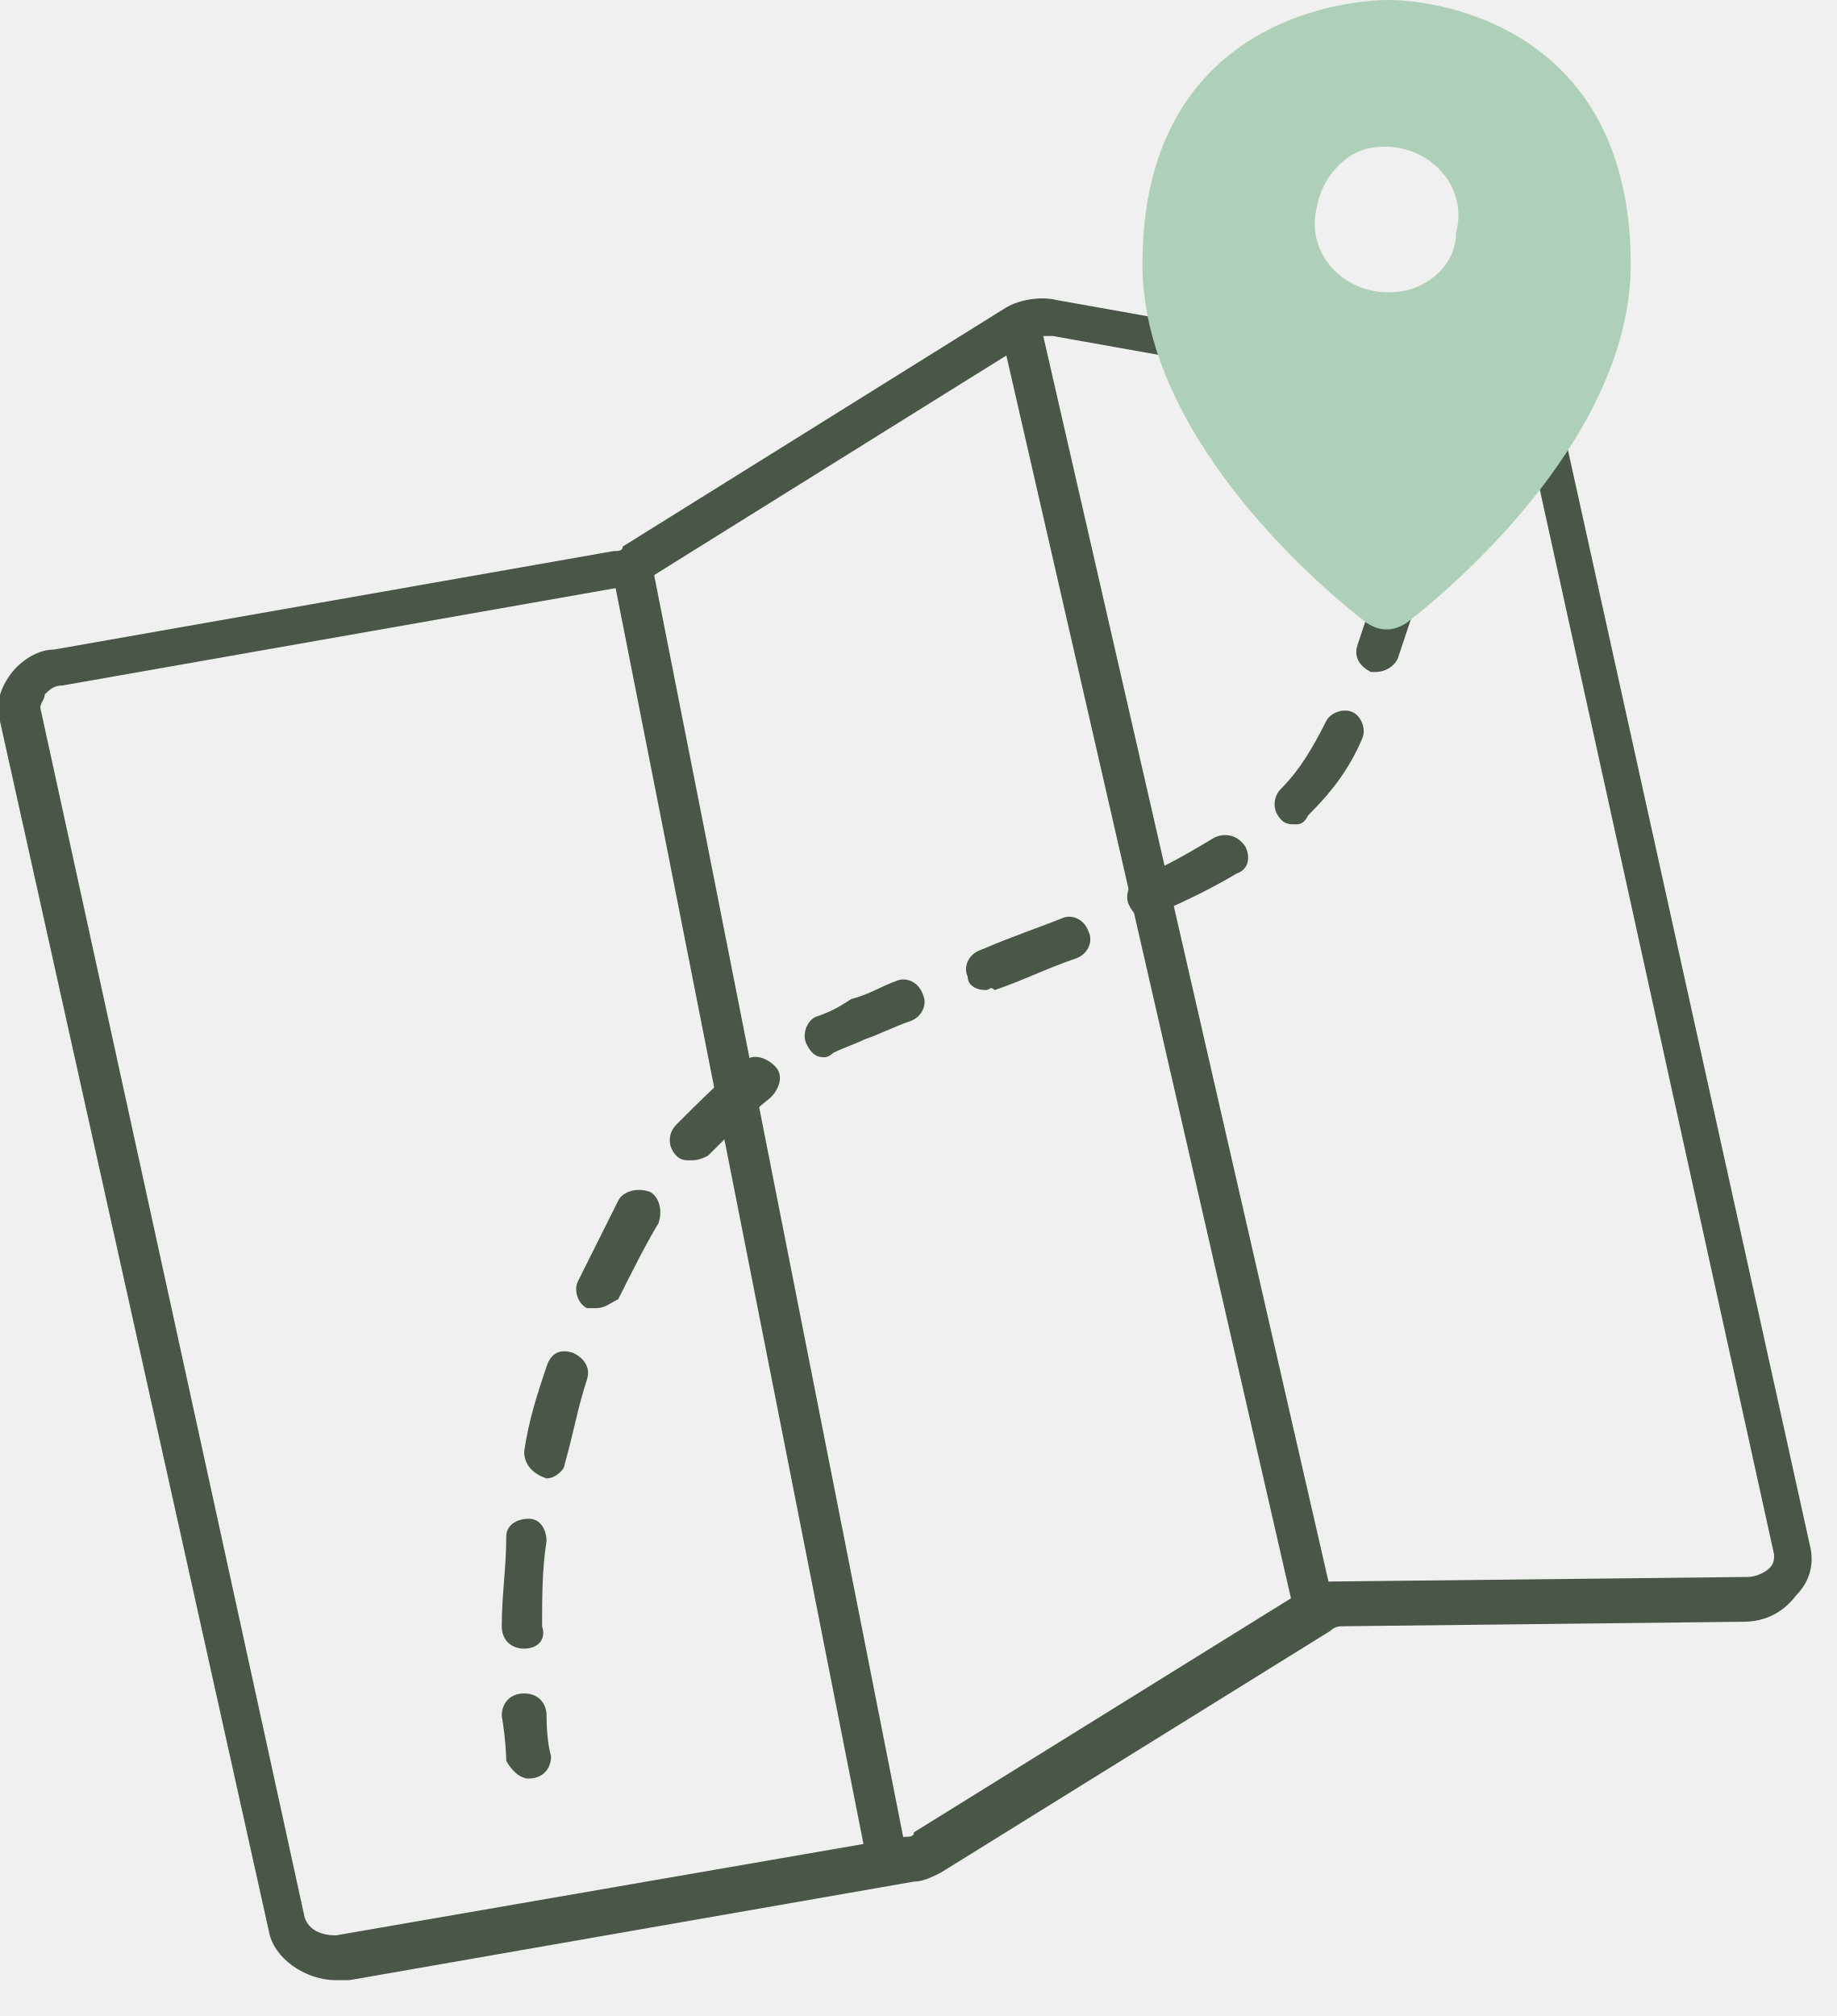
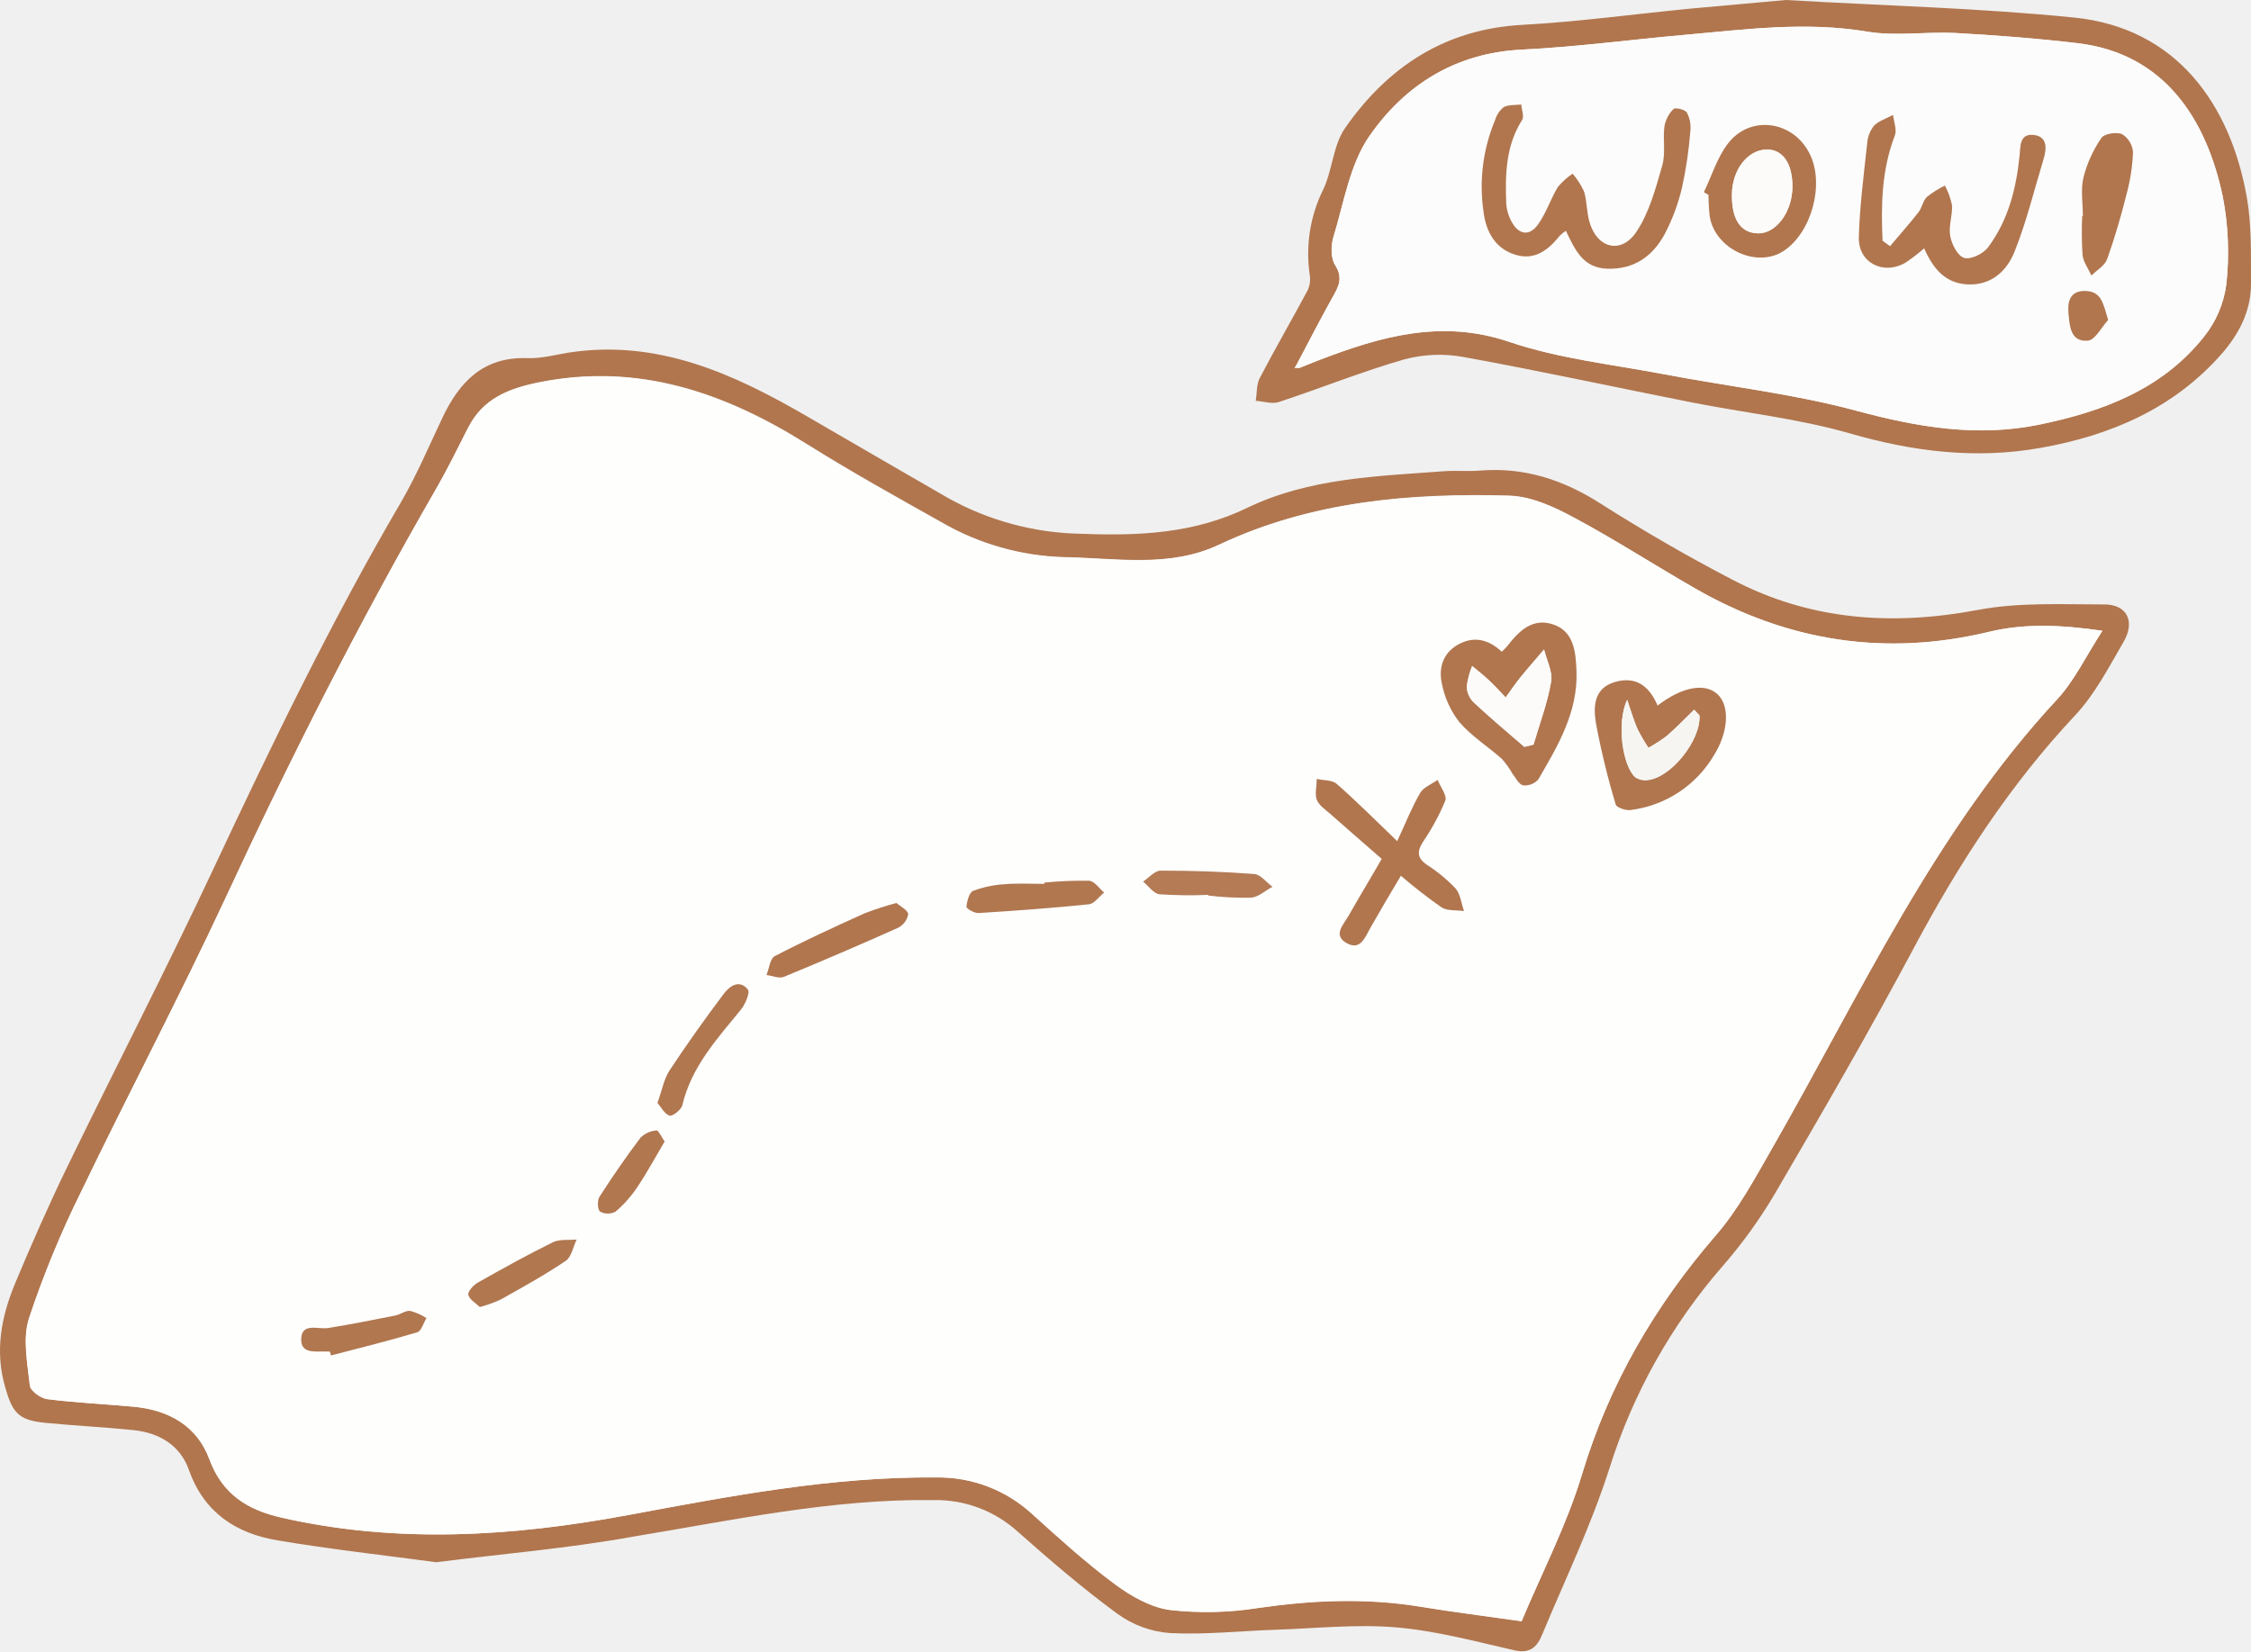
- <svg xmlns="http://www.w3.org/2000/svg" width="41" height="45" viewBox="0 0 41 45" fill="none">
-   <g>
-     <path d="M7.5 44.2C6.8 44.2 6.1 43.7 6 43.1L-1.5121e-05 16.1C-0.1 15.7 -1.51247e-05 15.4 0.2 15.1C0.4 14.8 0.8 14.5 1.2 14.5L13.7 12.3C13.8 12.3 13.9 12.3 13.9 12.2L22.4 6.9C22.7 6.7 23.2 6.6 23.6 6.7L33.7 8.5C34.3 8.6 34.8 9 34.9 9.6L40.4 34.5C40.5 34.9 40.4 35.3 40.1 35.6C39.8 36 39.4 36.2 38.9 36.2L30 36.3C29.9 36.3 29.8 36.3 29.7 36.4L21 41.8C20.8 41.9 20.6 42 20.4 42L7.8 44.2C7.7 44.2 7.6 44.2 7.5 44.2ZM23.4 7.5C23.3 7.5 23.1 7.5 23 7.6L14.5 12.9C14.3 13 14.1 13.1 13.9 13.1L1.4 15.3C1.2 15.3 1.1 15.4 1 15.5C1 15.6 0.9 15.7 0.9 15.8L6.8 42.8C6.9 43.1 7.2 43.2 7.5 43.2L20.2 41C20.3 41 20.4 41 20.4 40.9L29.1 35.5C29.3 35.3 29.6 35.3 29.9 35.3L39 35.2C39.2 35.2 39.4 35.1 39.5 35C39.6 34.9 39.6 34.8 39.6 34.7L34.1 9.7C34.1 9.5 33.9 9.4 33.6 9.3L23.5 7.5H23.4Z" fill="#495747" />
-     <path d="M23.19 7.078L22.313 7.279L28.898 36.035L29.775 35.834L23.19 7.078Z" fill="#495747" />
-     <path d="M14.534 12.495L13.651 12.67L19.382 41.71L20.265 41.536L14.534 12.495Z" fill="#495747" />
-     <path d="M11.8 39.7C11.6 39.7 11.4 39.5 11.3 39.3C11.3 39.3 11.3 38.9 11.2 38.3C11.2 38 11.4 37.8 11.7 37.8C12 37.8 12.2 38 12.2 38.3C12.2 38.9 12.3 39.2 12.3 39.2C12.3 39.5 12.1 39.7 11.8 39.7Z" fill="#495747" />
-     <path d="M11.7 36.8C11.4 36.8 11.2 36.6 11.2 36.3C11.2 35.6 11.3 35 11.3 34.3C11.3 34 11.6 33.9 11.8 33.9C12.1 33.9 12.2 34.2 12.2 34.4C12.1 35 12.1 35.7 12.1 36.3C12.2 36.6 12 36.8 11.7 36.8ZM12.2 33C12.1 33 12.1 33 12.2 33C11.9 32.9 11.7 32.7 11.7 32.4C11.8 31.7 12 31.1 12.2 30.5C12.3 30.2 12.5 30.1 12.8 30.2C13 30.3 13.2 30.5 13.1 30.8C12.9 31.4 12.8 32 12.6 32.7C12.6 32.8 12.4 33 12.2 33ZM13.3 29.2C13.2 29.2 13.2 29.2 13.1 29.2C12.9 29.1 12.8 28.8 12.9 28.6C13.2 28 13.5 27.4 13.8 26.8C13.9 26.6 14.2 26.5 14.5 26.6C14.7 26.7 14.8 27 14.7 27.3C14.4 27.8 14.1 28.4 13.8 29C13.6 29.1 13.5 29.2 13.3 29.2ZM15.4 25.9C15.3 25.9 15.2 25.9 15.1 25.8C14.9 25.6 14.9 25.3 15.1 25.1C15.6 24.6 16.1 24.1 16.6 23.7C16.8 23.5 17.1 23.6 17.3 23.8C17.5 24 17.4 24.3 17.2 24.5C16.7 24.9 16.3 25.3 15.8 25.8C15.6 25.9 15.5 25.9 15.4 25.9ZM18.4 23.6C18.2 23.6 18.1 23.5 18 23.3C17.9 23.1 18 22.8 18.2 22.7C18.5 22.6 18.7 22.5 19 22.3C19.4 22.2 19.7 22 20 21.9C20.2 21.8 20.5 21.9 20.6 22.2C20.7 22.4 20.6 22.7 20.3 22.8C20 22.9 19.6 23.1 19.3 23.2C19.1 23.3 18.8 23.4 18.6 23.5C18.6 23.5 18.5 23.6 18.4 23.6ZM22 22.1C21.8 22.1 21.6 22 21.6 21.8C21.5 21.6 21.6 21.3 21.9 21.2C22.6 20.9 23.2 20.7 23.7 20.5C23.9 20.4 24.2 20.5 24.3 20.8C24.4 21 24.3 21.3 24 21.4C23.4 21.6 22.8 21.9 22.2 22.1C22.1 22 22.1 22.1 22 22.1ZM25.6 20.5C25.4 20.5 25.3 20.4 25.2 20.2C25.1 20 25.2 19.7 25.4 19.6C26.1 19.3 26.6 19 27.1 18.7C27.3 18.6 27.6 18.6 27.8 18.9C27.9 19.1 27.9 19.4 27.6 19.5C27.1 19.8 26.5 20.1 25.8 20.4C25.8 20.5 25.7 20.5 25.6 20.5ZM28.9 18.4C28.8 18.4 28.7 18.4 28.6 18.3C28.4 18.1 28.4 17.8 28.6 17.6C29 17.2 29.3 16.7 29.6 16.1C29.7 15.9 30 15.8 30.2 15.9C30.4 16 30.5 16.3 30.4 16.5C30.1 17.2 29.7 17.7 29.2 18.2C29.1 18.4 29 18.4 28.9 18.4Z" fill="#495747" />
-     <path d="M30.7 15H30.6C30.4 14.9 30.2 14.7 30.3 14.4C30.4 14.1 30.5 13.8 30.6 13.5C30.7 13.2 30.9 13.1 31.2 13.2C31.5 13.3 31.6 13.5 31.5 13.8C31.4 14.1 31.3 14.4 31.2 14.7C31.1 14.9 30.9 15 30.7 15Z" fill="#495747" />
-     <path d="M31 0C29.8 0 25.5 0.6 25.5 5.9C25.5 9.6 29.2 12.9 30.5 13.9C30.8 14.1 31.1 14.1 31.4 13.9C32.7 12.9 36.4 9.6 36.4 5.9C36.4 0.6 32.1 0 31 0ZM31.3 6.5C30.1 6.7 29.1 5.7 29.4 4.6C29.5 4 30 3.4 30.6 3.3C31.8 3.1 32.8 4.1 32.5 5.2C32.5 5.9 31.9 6.4 31.3 6.5Z" fill="#AFD0B8" />
+ <svg xmlns="http://www.w3.org/2000/svg" viewBox="0 0 412.83 303.01">
+   <defs>
+     <style>.cls-1{fill:#b1764e;}.cls-2{fill:#fefefd;}.cls-3{fill:#fdfcfc;}.cls-4{fill:#b1774f;}.cls-5{fill:#b47b55;}.cls-6{fill:#fcfbfa;}.cls-7{fill:#f6f5f2;}</style>
+   </defs>
+   <g id="Layer_2" data-name="Layer 2">
+     <g id="icons-howto_Image" data-name="icons-howto Image">
+       <path class="cls-1" d="M80,286.55c-9.68-1.3-19.41-2.38-29.05-4-7.64-1.27-13.52-5.07-16.29-12.9-1.63-4.6-5.5-6.86-10.25-7.34-5.36-.55-10.75-.8-16.11-1.33-4.83-.47-6-1.77-7.32-6.44C-1,247.86.23,241.5,2.8,235.33c3-7.16,6.12-14.27,9.51-21.25,8.89-18.3,18.24-36.38,26.87-54.8,10.68-22.77,21.61-45.39,34.33-67.11,2.9-5,5.14-10.28,7.6-15.48,3.13-6.64,7.53-11.29,15.62-11,2.48.09,5-.58,7.47-1,16.35-2.54,30.3,3.83,43.86,11.71q12.9,7.5,25.8,14.94a52,52,0,0,0,24.38,6.57c10.52.4,20.68,0,30.5-4.76,11.34-5.48,23.86-5.8,36.17-6.72,2.15-.16,4.32.07,6.47-.11,8.1-.67,15.25,1.65,22.08,6,7.87,5,16,9.71,24.24,14,14.26,7.47,29.3,8.53,45.07,5.55,7.53-1.42,15.45-1,23.2-1,4.13,0,5.65,3.15,3.51,6.83-2.71,4.65-5.25,9.61-8.88,13.48-12,12.79-21.38,27.27-29.6,42.69-8.11,15.22-16.76,30.14-25.44,45a89.36,89.36,0,0,1-9.65,13.39,103.71,103.71,0,0,0-20.72,37c-3.33,10.46-8.15,20.45-12.38,30.61-.87,2.11-2.12,3.5-5,2.85-7.21-1.64-14.44-3.6-21.76-4.22s-14.77.19-22.16.44c-6.46.21-12.94.94-19.37.6a18.76,18.76,0,0,1-9.56-3.51c-6.37-4.66-12.38-9.84-18.29-15.07a22.32,22.32,0,0,0-15.34-5.81c-18.72-.25-36.87,3.68-55.17,6.7C104.29,284,92.24,285,80,286.55ZM385.58,115.7c-7.59-1.1-14.23-1.39-20.85.2-19,4.55-36.89,1.75-53.75-7.91-7.48-4.28-14.72-9-22.32-13.09-3.61-1.93-7.76-3.84-11.72-4-18.32-.52-36.38,1-53.36,9-9.07,4.28-18.86,2.44-28.39,2.28a47.57,47.57,0,0,1-22.6-6.45c-8.25-4.63-16.53-9.23-24.55-14.26-15.1-9.47-30.94-15-49.1-11.37-5.58,1.12-10.3,2.94-13,8.27-2,3.84-3.87,7.71-6,11.44-14.06,24.39-26.74,49.47-38.58,75C32.9,183,23.52,200.67,14.85,218.68a180,180,0,0,0-9.53,23.17c-1.18,3.72-.26,8.19.17,12.27.1,1,2,2.36,3.19,2.51,5.22.66,10.5.9,15.75,1.38,6.46.58,11.69,3.47,14,9.67,2.38,6.43,7,9.28,13.24,10.69,21.21,4.81,42.38,3.46,63.5-.47,18.73-3.48,37.41-7.08,56.59-6.91a25.38,25.38,0,0,1,17.63,6.76c4.89,4.42,9.79,8.87,15.08,12.79,3,2.21,6.62,4.29,10.18,4.75a59.93,59.93,0,0,0,16.1-.37c9.93-1.44,19.77-1.87,29.7-.25,6.1,1,12.24,1.77,18.63,2.68,3.69-8.82,8.28-17.63,11.09-27,5-16.54,13.33-30.84,24.56-43.82,4.1-4.74,7.15-10.45,10.3-15.94,16.18-28.21,29.73-58.06,52.23-82.3C380.48,124.83,382.6,120.28,385.58,115.7Z" />
+       <path class="cls-1" d="M327.53,0C346,1.07,363.28,1.49,380.4,3.22c18.74,1.89,28.69,15.89,31.69,33.12.89,5.13.71,10.49.74,15.74,0,5-2.22,9.26-5.48,12.94C398.52,75,387,79.89,374.2,82.16c-11.88,2.11-23.42.67-35-2.68-9.38-2.7-19.22-3.75-28.84-5.65-13.95-2.76-27.86-5.78-41.85-8.33a24.84,24.84,0,0,0-10.89.4c-7.8,2.23-15.36,5.3-23.08,7.84-1.25.41-2.82-.12-4.24-.22.23-1.4.12-3,.74-4.18,2.82-5.41,5.89-10.69,8.77-16.07a4.8,4.8,0,0,0,.41-2.73,26.51,26.51,0,0,1,2.42-15.7c1.74-3.61,1.83-8.19,4.05-11.36,7.82-11.2,18.29-18.15,32.5-18.92,10.38-.57,20.71-2,31.07-3C316.41,1,322.61.44,327.53,0Zm-89.2,67.48c1.22-.49,2.43-1,3.66-1.46,11.29-4.32,22.38-7.53,34.83-3.31,9.1,3.09,18.92,4.13,28.45,5.95C317,70.89,329,72.24,340.5,75.35c11.19,3,22.14,4.89,33.58,2.52,11.61-2.4,22.44-6.46,30.09-16.06a19.4,19.4,0,0,0,4.13-9.63,53.88,53.88,0,0,0-.64-16.09c-3-14.35-10.78-26.26-26.56-28.16-7.48-.9-15-1.46-22.53-1.88-5.38-.29-10.91.63-16.16-.25-11.2-1.88-22.22-.4-33.3.58-10,.89-20,2.23-30,2.72-12.16.6-21.46,6.48-28,15.91-3.58,5.18-4.64,12.17-6.55,18.43-.49,1.6-.52,3.92.32,5.22,1.53,2.38.58,4-.51,5.9-2.27,4.07-4.4,8.23-6.58,12.35l-.36.56Z" />
+       <path class="cls-2" d="M385.58,115.7c-3,4.58-5.1,9.13-8.35,12.63-22.5,24.24-36.05,54.09-52.23,82.3-3.15,5.49-6.2,11.2-10.3,15.94-11.23,13-19.58,27.28-24.56,43.82-2.81,9.33-7.4,18.14-11.09,27-6.39-.91-12.53-1.68-18.63-2.68-9.93-1.62-19.77-1.19-29.7.25a59.93,59.93,0,0,1-16.1.37c-3.56-.46-7.21-2.54-10.18-4.75-5.29-3.92-10.19-8.37-15.08-12.79A25.38,25.38,0,0,0,171.73,271c-19.18-.17-37.86,3.43-56.59,6.91-21.12,3.93-42.29,5.28-63.5.47-6.22-1.41-10.86-4.26-13.24-10.69-2.28-6.2-7.51-9.09-14-9.67-5.25-.48-10.53-.72-15.75-1.38-1.2-.15-3.09-1.53-3.19-2.51-.43-4.08-1.35-8.55-.17-12.27a180,180,0,0,1,9.53-23.17c8.67-18,18-35.69,26.45-53.82,11.84-25.55,24.52-50.63,38.58-75,2.16-3.73,4.06-7.6,6-11.44,2.73-5.33,7.45-7.15,13-8.27,18.16-3.64,34,1.9,49.1,11.37,8,5,16.3,9.63,24.55,14.26a47.57,47.57,0,0,0,22.6,6.45c9.53.16,19.32,2,28.39-2.28,17-8,35-9.5,53.36-9,4,.11,8.11,2,11.72,4C296.26,99,303.5,103.71,311,108c16.86,9.66,34.77,12.46,53.75,7.91C371.35,114.31,378,114.6,385.58,115.7Zm-110.17,3.84c-2.56-2.4-5.25-2.76-8.07-1.15s-3.52,4.39-2.89,7.17a16.62,16.62,0,0,0,3.19,7c2.24,2.59,5.26,4.49,7.85,6.79a17,17,0,0,1,1.9,2.68c.6.78,1.19,2,1.95,2.13a3.23,3.23,0,0,0,2.78-1.09c3.62-6.21,7.34-12.47,7-20-.15-3.37-.45-7.09-4.26-8.41s-6.31,1.18-8.45,4A10.09,10.09,0,0,1,275.41,119.54ZM304,129.42c-1.59-3.64-4.07-5.46-7.81-4.38-4,1.15-4,4.65-3.47,7.68a140,140,0,0,0,3.61,14.8c.17.58,1.83,1.15,2.7,1a20.71,20.71,0,0,0,15.33-10.09c2.55-4.09,2.86-9,.71-11.07S308.6,125.9,304,129.42Zm-47.78,24.87c-4.17-4-7.51-7.37-11.08-10.5-.84-.74-2.42-.63-3.66-.91,0,1.28-.42,2.67,0,3.79s1.54,1.79,2.44,2.58c3.12,2.77,6.28,5.49,9.48,8.29-2.11,3.61-4.13,7-6.07,10.41-.93,1.66-3.05,3.65-.21,5.12,2.37,1.24,3.2-1.09,4.14-2.78,1.8-3.19,3.69-6.32,5.65-9.66a94.54,94.54,0,0,0,7.5,5.83c1.06.68,2.69.45,4.07.64-.5-1.41-.66-3.12-1.57-4.16a28.29,28.29,0,0,0-5.26-4.33c-1.78-1.25-1.8-2.45-.69-4.19a41.3,41.3,0,0,0,4.09-7.56c.36-1-.89-2.51-1.4-3.8-1.08.76-2.56,1.3-3.17,2.34C259,147.93,257.92,150.69,256.25,154.29ZM164.4,165.63a57.68,57.68,0,0,0-5.89,1.92c-5.53,2.5-11,5-16.42,7.83-.87.45-1,2.27-1.51,3.46,1.07.13,2.3.69,3.16.34q10.55-4.32,20.95-9a3.47,3.47,0,0,0,1.87-2.49C166.52,166.94,165.12,166.27,164.4,165.63Zm-43.82,36.66c.63.74,1.25,2,2.21,2.35.51.19,2.14-1.07,2.34-1.89,1.66-7.06,6.36-12.17,10.74-17.54.82-1,1.73-3.16,1.28-3.71-1.58-1.93-3.38-.59-4.45.85-3.43,4.57-6.76,9.22-9.9,14C121.78,197.89,121.45,199.88,120.58,202.29Zm71-40.4v.24c-2.39,0-4.79-.14-7.16.05a20.13,20.13,0,0,0-5.89,1.22c-.72.29-1.14,1.88-1.23,2.92,0,.34,1.45,1.2,2.2,1.15,6.77-.42,13.55-.91,20.3-1.61,1-.1,1.83-1.41,2.74-2.15-.92-.75-1.79-2.09-2.75-2.15A70.62,70.62,0,0,0,191.53,161.89Zm30.05,2.25v.11a57.59,57.59,0,0,0,7.85.4c1.36-.11,2.63-1.3,3.94-2-1.11-.82-2.17-2.25-3.33-2.34-5.71-.44-11.45-.62-17.18-.62-1.07,0-2.14,1.31-3.21,2,1,.81,1.91,2.21,3,2.33A83.24,83.24,0,0,0,221.58,164.14ZM60.5,247.91l.18.71c5.28-1.38,10.58-2.68,15.81-4.25.75-.22,1.14-1.7,1.69-2.6a10.31,10.31,0,0,0-3-1.32c-.86-.09-1.77.66-2.7.85-4.08.81-8.16,1.62-12.27,2.29-1.93.31-5-1.11-5,2.17,0,2.75,3,2,4.9,2.15ZM88,239.74a24,24,0,0,0,3.8-1.34c4-2.28,8.11-4.54,12-7.13,1.06-.72,1.35-2.57,2-3.91-1.47.15-3.13-.1-4.37.51-4.68,2.31-9.24,4.84-13.78,7.41-.79.45-1.86,1.65-1.71,2.22C86.11,238.39,87.28,239,88,239.74Zm33.89-30.36c-.61-.87-1.15-2.1-1.5-2a4.7,4.7,0,0,0-2.93,1.32c-2.65,3.51-5.15,7.14-7.53,10.84-.43.67-.37,2.36.11,2.73a3,3,0,0,0,2.83,0,21.57,21.57,0,0,0,4-4.51C118.67,215.08,120.19,212.25,121.89,209.38Z" />
+       <path class="cls-3" d="M237.79,66.91c2.18-4.12,4.31-8.28,6.58-12.35,1.09-1.94,2-3.52.51-5.9-.84-1.3-.81-3.62-.32-5.22,1.91-6.26,3-13.25,6.55-18.43,6.52-9.43,15.82-15.31,28-15.91,10-.49,20-1.83,30-2.72,11.08-1,22.1-2.46,33.3-.58,5.25.88,10.78,0,16.16.25,7.52.42,15.05,1,22.53,1.88,15.78,1.9,23.53,13.81,26.56,28.16a53.88,53.88,0,0,1,.64,16.09,19.4,19.4,0,0,1-4.13,9.63c-7.65,9.6-18.48,13.66-30.09,16.06-11.44,2.37-22.39.5-33.58-2.52C329,72.24,317,70.89,305.27,68.66c-9.53-1.82-19.35-2.86-28.45-5.95-12.45-4.22-23.54-1-34.83,3.31-1.23.47-2.44,1-3.66,1.46Zm49.38-24.59c1.71,3.51,3.12,6.82,7.62,6.94,4.93.14,8.29-2.3,10.48-6.29a36.24,36.24,0,0,0,3.26-8.67A75.53,75.53,0,0,0,310,24.1a5.94,5.94,0,0,0-.65-3.44c-.33-.56-2.12-1-2.46-.66a5.92,5.92,0,0,0-1.71,3.19c-.31,2.36.25,4.92-.39,7.15-1.2,4.18-2.36,8.61-4.72,12.15-2.8,4.22-7.25,3.08-8.64-1.75-.52-1.81-.44-3.81-1-5.61a13.85,13.85,0,0,0-2.09-3.26,12.68,12.68,0,0,0-2.7,2.43c-1.35,2.23-2.16,4.82-3.67,6.92s-3.53,1.86-4.81-.52a8,8,0,0,1-1-3.41C276,32,276.11,26.75,279.15,22c.41-.65-.08-1.88-.15-2.84-1.1.14-2.33,0-3.23.49A4.69,4.69,0,0,0,274.21,22a31.63,31.63,0,0,0-2.14,16.91c.45,3.56,2.13,6.74,5.95,7.84,3.51,1,6-.93,8-3.5A10.35,10.35,0,0,1,287.17,42.32Zm59.46,2.84-1.39-.88c-.3-6.53-.18-13,2.25-19.31.41-1-.19-2.5-.33-3.77-1.19.65-2.62,1.07-3.51,2a5.92,5.92,0,0,0-1.24,3.31c-.61,5.69-1.36,11.39-1.52,17.1-.14,4.73,4.55,7.08,8.64,4.63a35.35,35.35,0,0,0,3.34-2.58c1.62,3.73,3.85,6.43,8,6.62,4.35.19,7.18-2.53,8.57-6,2.2-5.5,3.6-11.33,5.33-17,.61-2,.84-4.15-1.86-4.41s-2.36,2-2.54,3.82c-.61,6-2.09,11.83-5.75,16.75-.87,1.18-3.18,2.32-4.37,2s-2.31-2.52-2.6-4c-.35-1.79.43-3.77.33-5.65A13.22,13.22,0,0,0,356.69,34a18.28,18.28,0,0,0-3.3,2.09c-.73.71-.89,2-1.54,2.8C350.18,41.06,348.38,43.09,346.63,45.16Zm-34.14-9.91.89.46a36.72,36.72,0,0,0,.22,3.94c1,6,8.7,9.59,13.6,6.31,5.1-3.41,7.47-12.2,4.77-17.7-3-6.08-10.92-7.29-15-2C314.93,28.88,313.94,32.24,312.49,35.25ZM382,39.67h-.13a65.55,65.55,0,0,0,.07,7.15c.15,1.29,1.06,2.5,1.63,3.75,1-1,2.44-1.84,2.87-3,1.4-3.89,2.54-7.89,3.56-11.9a34.42,34.42,0,0,0,1.17-7.72,4.24,4.24,0,0,0-2-3.3c-1-.45-3.27-.09-3.8.7a22.67,22.67,0,0,0-3.28,7.22C381.56,34.79,382,37.28,382,39.67Zm4.64,19c-.91-2.95-1.18-5.33-4.34-5.31-2.65,0-3.12,2-2.94,4,.22,2.29.3,5.4,3.56,5.11C384.26,62.36,385.4,60,386.63,58.69Z" />
+       <path class="cls-3" d="M238.33,67.48h-.9l.36-.56Z" />
+       <path class="cls-1" d="M275.41,119.54a10.09,10.09,0,0,0,1-1c2.14-2.79,4.65-5.29,8.45-4s4.11,5,4.26,8.41c.33,7.57-3.39,13.83-7,20a3.23,3.23,0,0,1-2.78,1.09c-.76-.15-1.35-1.35-1.95-2.13a17,17,0,0,0-1.9-2.68c-2.59-2.3-5.61-4.2-7.85-6.79a16.62,16.62,0,0,1-3.19-7c-.63-2.78.1-5.57,2.89-7.17S272.85,117.14,275.41,119.54ZM279.57,137l1.66-.43c1.13-3.84,2.56-7.62,3.23-11.53.32-1.84-.81-3.94-1.29-5.92-1.43,1.69-2.9,3.35-4.3,5.07-1,1.2-1.83,2.49-2.74,3.73-1.06-1.1-2.1-2.23-3.21-3.28-.93-.88-2-1.67-2.94-2.49a15.16,15.16,0,0,0-1,3.83,4.38,4.38,0,0,0,1.31,2.87C273.3,131.68,276.46,134.33,279.57,137Z" />
+       <path class="cls-1" d="M304,129.42c4.57-3.52,8.82-4.22,11.07-2s1.84,7-.71,11.07a20.71,20.71,0,0,1-15.33,10.09c-.87.12-2.53-.45-2.7-1a140,140,0,0,1-3.61-14.8c-.51-3-.52-6.53,3.47-7.68C300,124,302.44,125.78,304,129.42Zm7.65,1.78c-.32-.35-.64-.69-.95-1-1.66,1.61-3.25,3.29-5,4.8a28.77,28.77,0,0,1-3.38,2.19,33.43,33.43,0,0,1-2-3.44c-.66-1.47-1.09-3-1.9-5.38-2,4.24-.85,12.14,1.48,14.21a3.31,3.31,0,0,0,2.28.52C306.47,142.66,312,135.75,311.68,131.2Z" />
+       <path class="cls-1" d="M256.25,154.29c1.67-3.6,2.75-6.36,4.24-8.89.61-1,2.09-1.58,3.17-2.34.51,1.29,1.76,2.85,1.4,3.8a41.3,41.3,0,0,1-4.09,7.56c-1.11,1.74-1.09,2.94.69,4.19a28.29,28.29,0,0,1,5.26,4.33c.91,1,1.07,2.75,1.57,4.16-1.38-.19-3,0-4.07-.64a94.54,94.54,0,0,1-7.5-5.83c-2,3.34-3.85,6.47-5.65,9.66-.94,1.69-1.77,4-4.14,2.78-2.84-1.47-.72-3.46.21-5.12,1.94-3.42,4-6.8,6.07-10.41-3.2-2.8-6.36-5.52-9.48-8.29-.9-.79-2.07-1.56-2.44-2.58s0-2.51,0-3.79c1.24.28,2.82.17,3.66.91C248.74,146.92,252.08,150.3,256.25,154.29Z" />
+       <path class="cls-1" d="M164.4,165.63c.72.64,2.12,1.31,2.16,2.06a3.47,3.47,0,0,1-1.87,2.49q-10.4,4.66-20.95,9c-.86.35-2.09-.21-3.16-.34.49-1.19.64-3,1.51-3.46,5.38-2.79,10.89-5.33,16.42-7.83A57.68,57.68,0,0,1,164.4,165.63Z" />
+       <path class="cls-4" d="M120.58,202.29c.87-2.41,1.2-4.4,2.22-5.95,3.14-4.77,6.47-9.42,9.9-14,1.07-1.44,2.87-2.78,4.45-.85.45.55-.46,2.72-1.28,3.71-4.38,5.37-9.08,10.48-10.74,17.54-.2.82-1.83,2.08-2.34,1.89C121.83,204.29,121.21,203,120.58,202.29Z" />
+       <path class="cls-4" d="M191.53,161.89a70.62,70.62,0,0,1,8.21-.33c1,.06,1.83,1.4,2.75,2.15-.91.74-1.77,2-2.74,2.15-6.75.7-13.53,1.19-20.3,1.61-.75.05-2.23-.81-2.2-1.15.09-1,.51-2.63,1.23-2.92a20.13,20.13,0,0,1,5.89-1.22c2.37-.19,4.77-.05,7.16-.05Z" />
+       <path class="cls-5" d="M221.58,164.14a83.24,83.24,0,0,1-8.94-.11c-1.07-.12-2-1.52-3-2.33,1.07-.7,2.14-2,3.21-2,5.73,0,11.47.18,17.18.62,1.16.09,2.22,1.52,3.33,2.34-1.31.7-2.58,1.89-3.94,2a57.59,57.59,0,0,1-7.85-.4Z" />
+       <path class="cls-4" d="M60.5,247.91h-.36c-1.94-.13-4.86.6-4.9-2.15,0-3.28,3.06-1.86,5-2.17,4.11-.67,8.19-1.48,12.27-2.29.93-.19,1.84-.94,2.7-.85a10.31,10.31,0,0,1,3,1.32c-.55.9-.94,2.38-1.69,2.6-5.23,1.57-10.53,2.87-15.81,4.25Z" />
+       <path class="cls-4" d="M88,239.74c-.72-.71-1.89-1.35-2.11-2.24-.15-.57.92-1.77,1.71-2.22,4.54-2.57,9.1-5.1,13.78-7.41,1.24-.61,2.9-.36,4.37-.51-.65,1.34-.94,3.19-2,3.91-3.84,2.59-7.91,4.85-12,7.13A24,24,0,0,1,88,239.74Z" />
+       <path class="cls-4" d="M121.89,209.38c-1.7,2.87-3.22,5.7-5,8.35a21.57,21.57,0,0,1-4,4.51,3,3,0,0,1-2.83,0c-.48-.37-.54-2.06-.11-2.73,2.38-3.7,4.88-7.33,7.53-10.84a4.7,4.7,0,0,1,2.93-1.32C120.74,207.28,121.28,208.51,121.89,209.38Z" />
+       <path class="cls-1" d="M287.17,42.32a10.35,10.35,0,0,0-1.13.94c-2.07,2.57-4.51,4.51-8,3.5-3.82-1.1-5.5-4.28-5.95-7.84A31.63,31.63,0,0,1,274.21,22a4.69,4.69,0,0,1,1.56-2.34c.9-.49,2.13-.35,3.23-.49.07,1,.56,2.19.15,2.84-3,4.73-3.11,10-2.91,15.27a8,8,0,0,0,1,3.41c1.28,2.38,3.25,2.68,4.81.52s2.32-4.69,3.67-6.92a12.68,12.68,0,0,1,2.7-2.43,13.85,13.85,0,0,1,2.09,3.26c.55,1.8.47,3.8,1,5.61,1.39,4.83,5.84,6,8.64,1.75,2.36-3.54,3.52-8,4.72-12.15.64-2.23.08-4.79.39-7.15A5.92,5.92,0,0,1,306.92,20c.34-.33,2.13.1,2.46.66A5.94,5.94,0,0,1,310,24.1a75.53,75.53,0,0,1-1.5,10.2A36.24,36.24,0,0,1,305.27,43c-2.19,4-5.55,6.43-10.48,6.29C290.29,49.14,288.88,45.83,287.17,42.32Z" />
+       <path class="cls-1" d="M346.63,45.16c1.75-2.07,3.55-4.1,5.22-6.23.65-.83.81-2.09,1.54-2.8a18.28,18.28,0,0,1,3.3-2.09A13.22,13.22,0,0,1,358,37.67c.1,1.88-.68,3.86-.33,5.65.29,1.53,1.4,3.69,2.6,4s3.5-.78,4.37-2c3.66-4.92,5.14-10.72,5.75-16.75.18-1.8,0-4.07,2.54-3.82s2.47,2.4,1.86,4.41c-1.73,5.69-3.13,11.52-5.33,17-1.39,3.48-4.22,6.2-8.57,6-4.13-.19-6.36-2.89-8-6.62a35.35,35.35,0,0,1-3.34,2.58c-4.09,2.45-8.78.1-8.64-4.63.16-5.71.91-11.41,1.52-17.1a5.92,5.92,0,0,1,1.24-3.31c.89-.93,2.32-1.35,3.51-2,.14,1.27.74,2.72.33,3.77-2.43,6.3-2.55,12.78-2.25,19.31Z" />
+       <path class="cls-1" d="M312.49,35.25c1.45-3,2.44-6.37,4.44-8.95,4.12-5.33,12.05-4.12,15,2,2.7,5.5.33,14.29-4.77,17.7-4.9,3.28-12.62-.28-13.6-6.31a36.72,36.72,0,0,1-.22-3.94Zm16.24-1c0-4.24-1.78-6.84-4.72-6.81-3.44,0-6.32,3.74-6.38,8.21s1.55,7.06,4.73,7.16C325.7,42.91,328.72,38.86,328.73,34.23Z" />
+       <path class="cls-1" d="M382,39.67c0-2.39-.43-4.88.11-7.14a22.67,22.67,0,0,1,3.28-7.22c.53-.79,2.77-1.15,3.8-.7a4.24,4.24,0,0,1,2,3.3A34.42,34.42,0,0,1,390,35.63c-1,4-2.16,8-3.56,11.9-.43,1.2-1.88,2-2.87,3-.57-1.25-1.48-2.46-1.63-3.75a65.55,65.55,0,0,1-.07-7.15Z" />
+       <path class="cls-1" d="M386.63,58.69c-1.23,1.33-2.37,3.67-3.72,3.79-3.26.29-3.34-2.82-3.56-5.11-.18-2,.29-4,2.94-4C385.45,53.36,385.72,55.74,386.63,58.69Z" />
+       <path class="cls-6" d="M279.57,137c-3.11-2.7-6.27-5.35-9.28-8.15A4.38,4.38,0,0,1,269,126a15.16,15.16,0,0,1,1-3.83c1,.82,2,1.61,2.94,2.49,1.11,1,2.15,2.18,3.21,3.28.91-1.24,1.78-2.53,2.74-3.73,1.4-1.72,2.87-3.38,4.3-5.07.48,2,1.61,4.08,1.29,5.92-.67,3.91-2.1,7.69-3.23,11.53Z" />
+       <path class="cls-7" d="M311.68,131.2c.27,4.55-5.21,11.46-9.5,11.86a3.31,3.31,0,0,1-2.28-.52c-2.33-2.07-3.46-10-1.48-14.21.81,2.34,1.24,3.91,1.9,5.38a33.43,33.43,0,0,0,2,3.44,28.77,28.77,0,0,0,3.38-2.19c1.74-1.51,3.33-3.19,5-4.8C311,130.51,311.36,130.85,311.68,131.2Z" />
+       <path class="cls-6" d="M328.73,34.23c0,4.63-3,8.68-6.37,8.56-3.18-.1-4.79-2.55-4.73-7.16s2.94-8.17,6.38-8.21C327,27.39,328.75,30,328.73,34.23Z" />
+     </g>
  </g>
-   <defs>
-     <clipPath id="clip0">
-       <rect width="40.6" height="44.2" fill="white" />
-     </clipPath>
-   </defs>
</svg>
